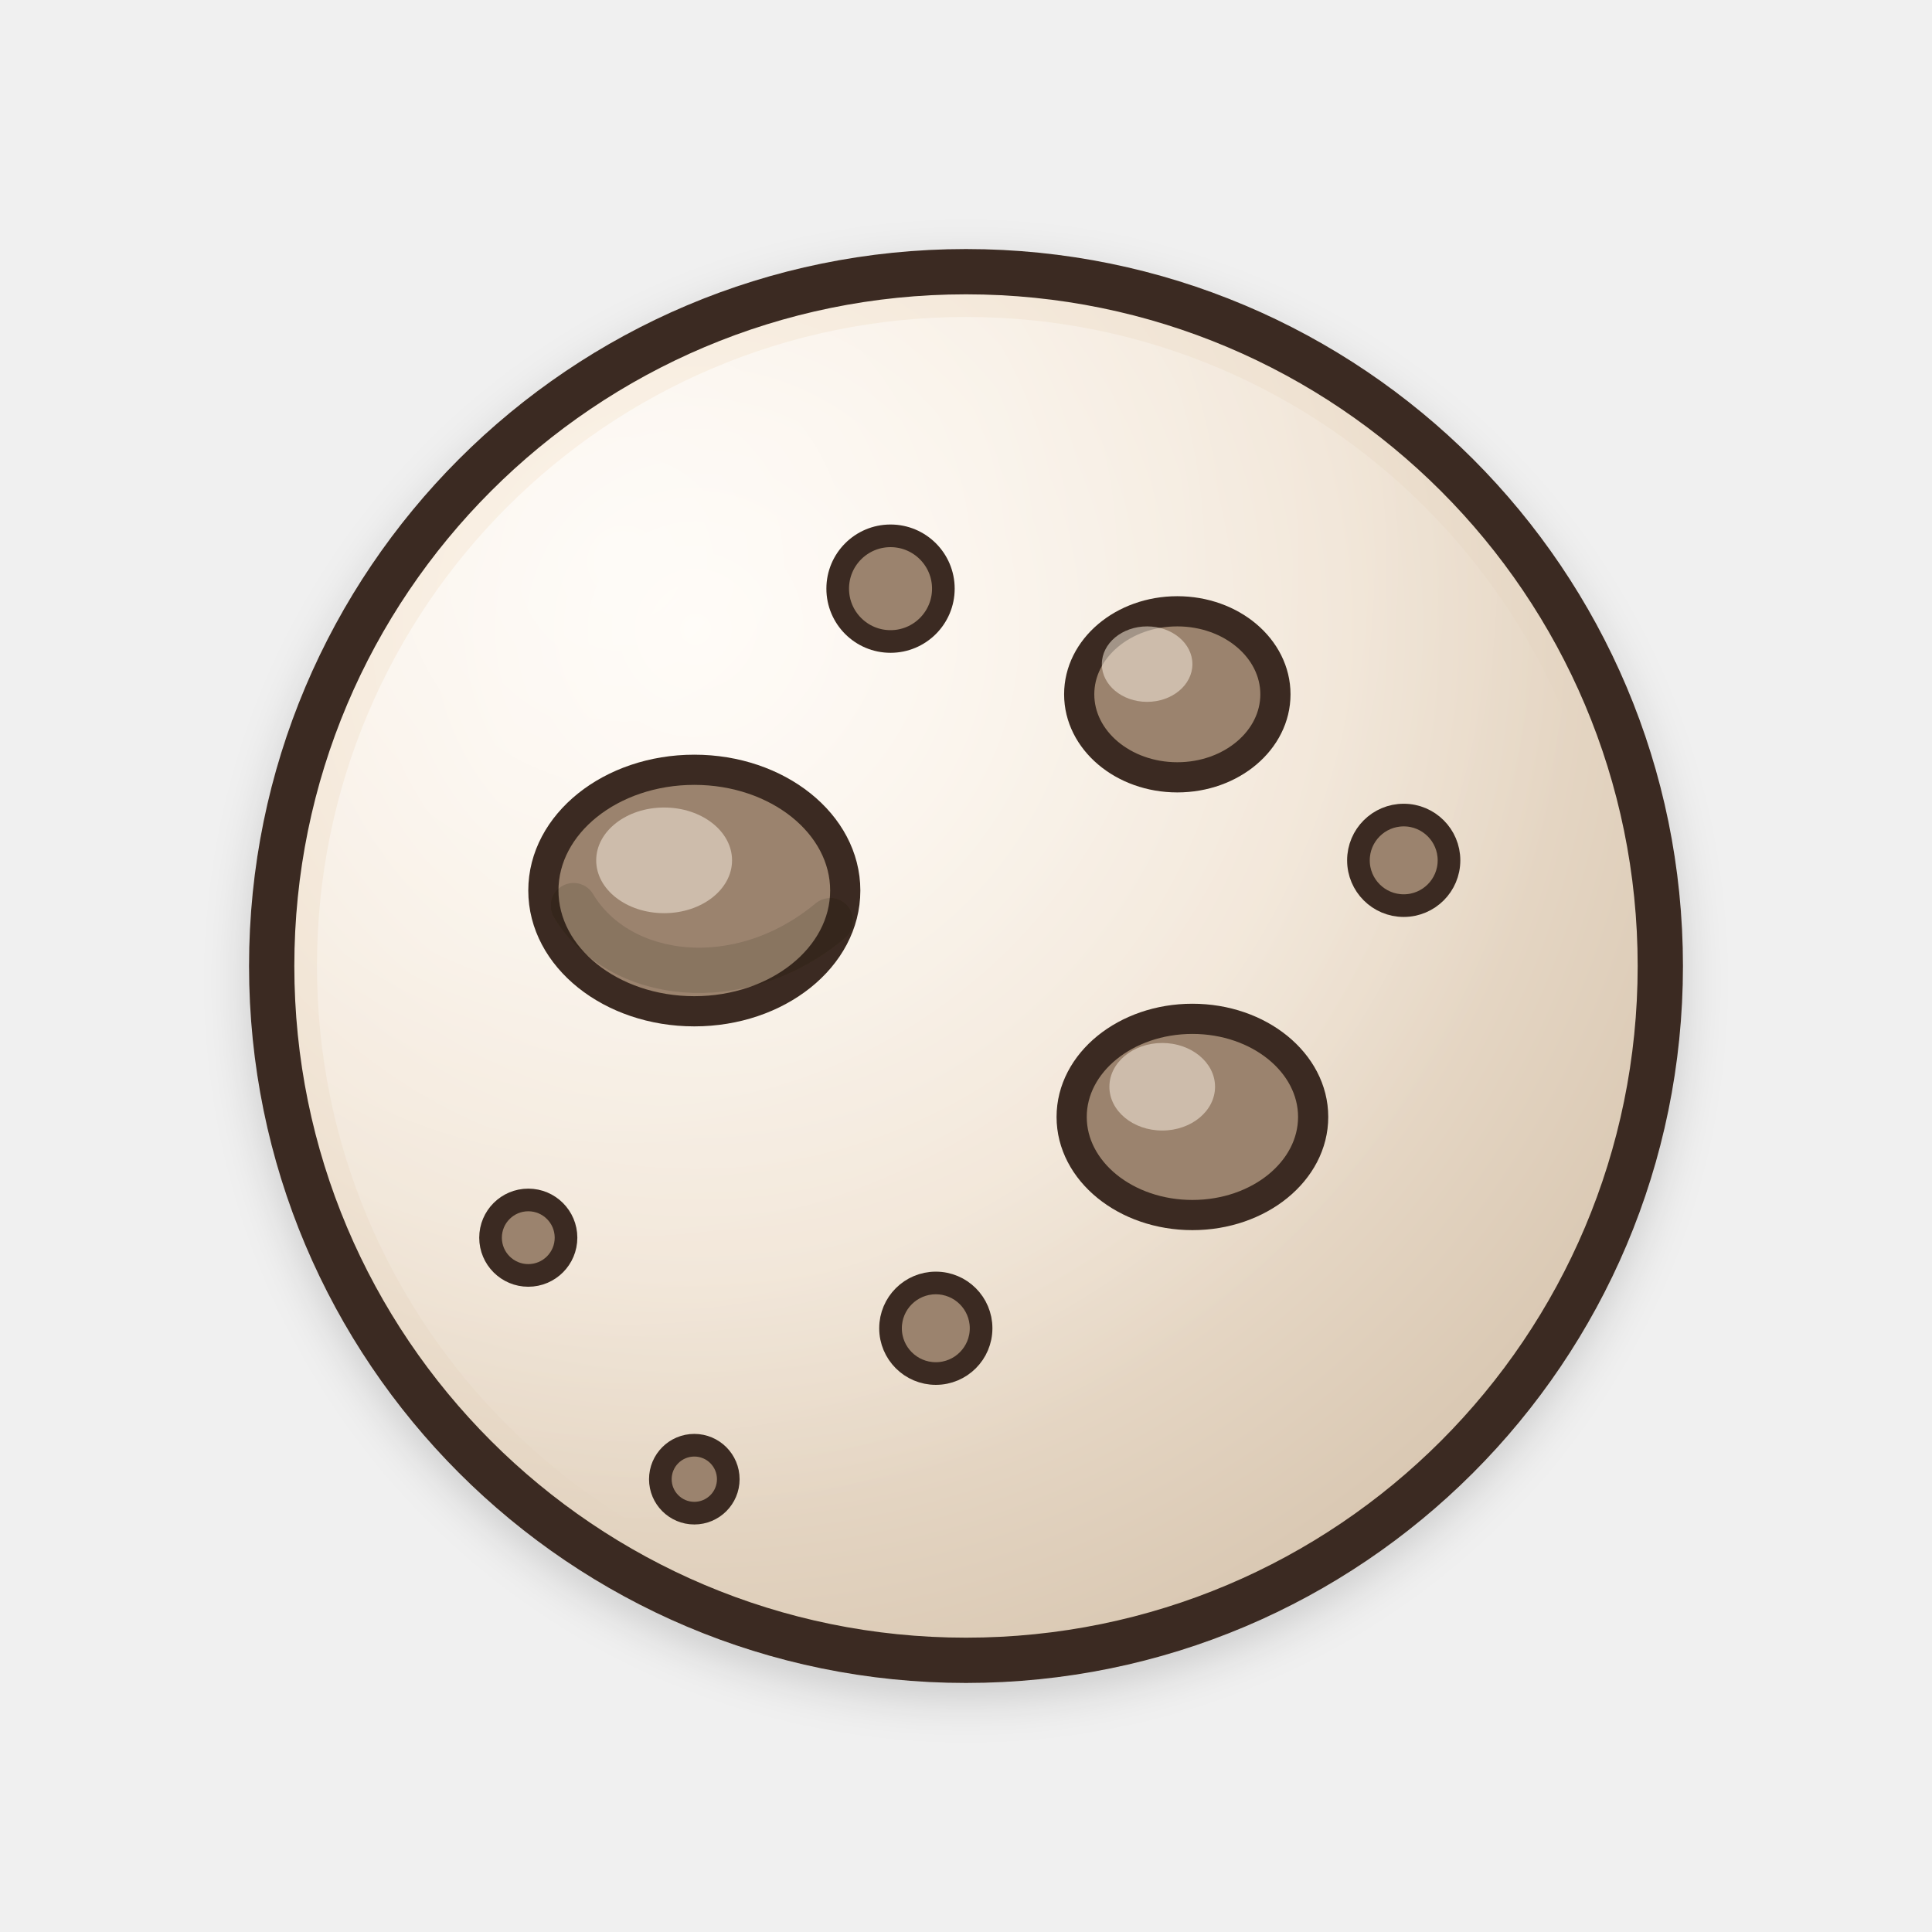
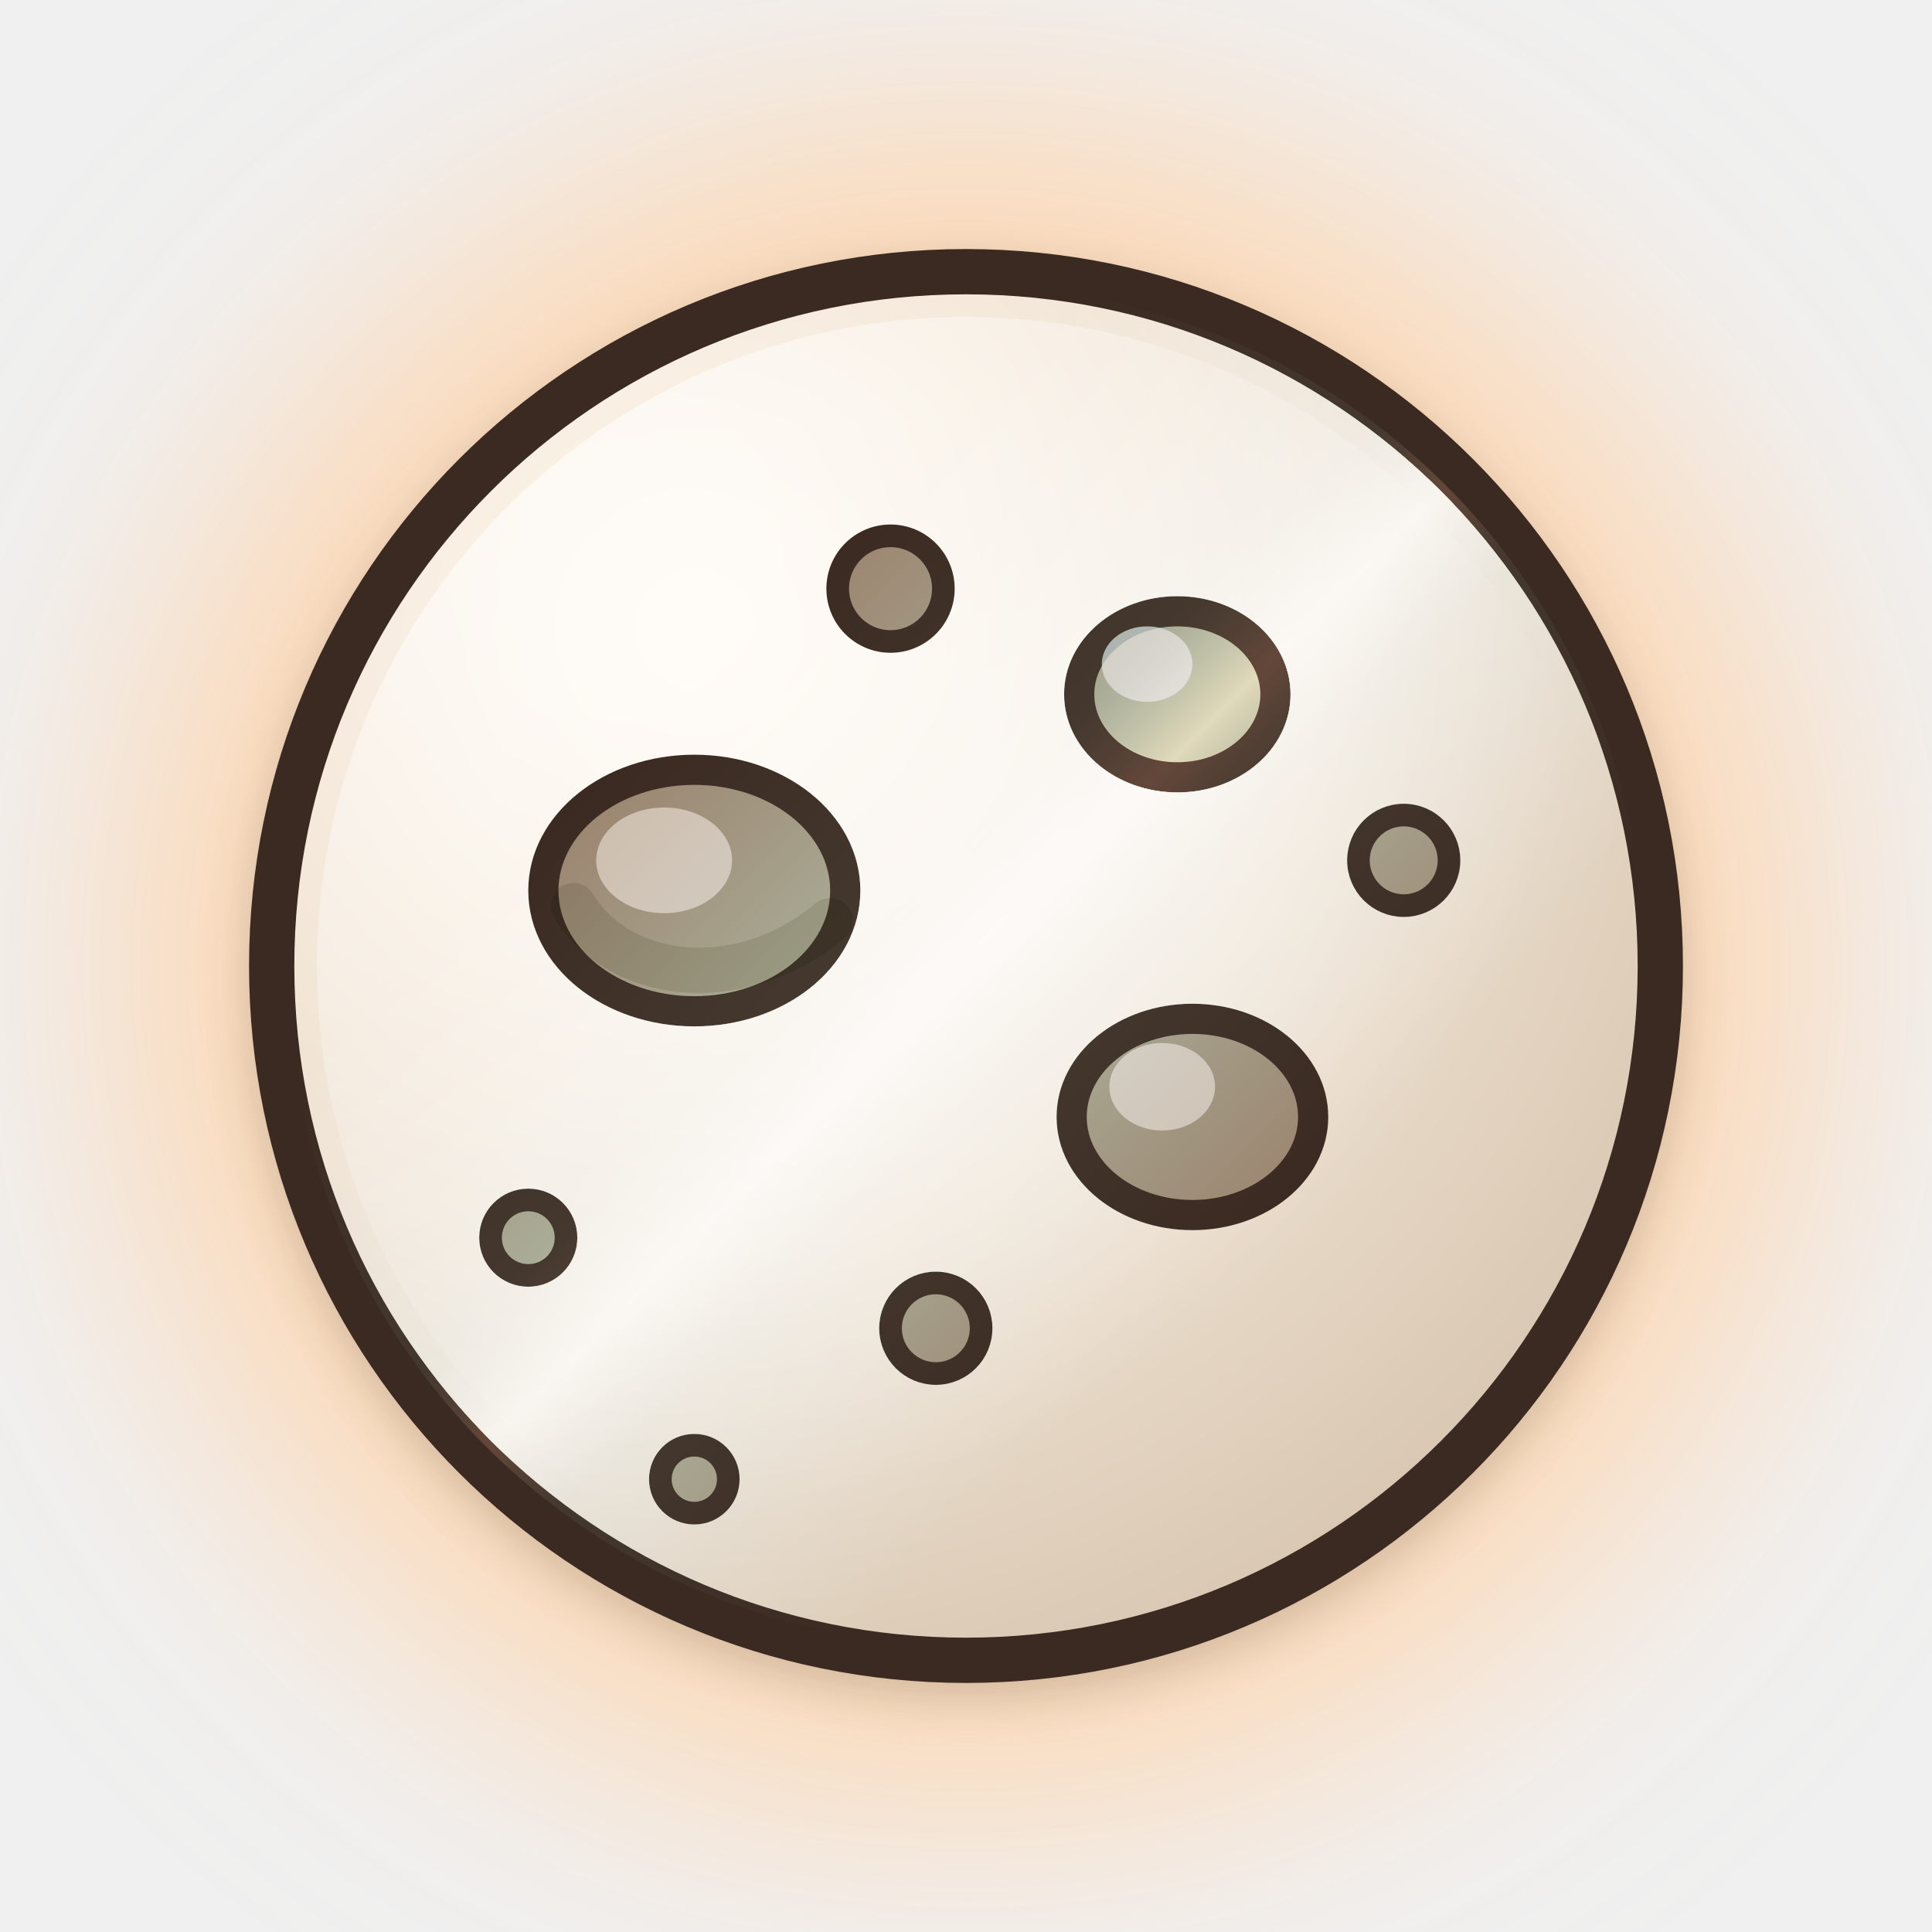
<svg xmlns="http://www.w3.org/2000/svg" viewBox="0 0 256 256" fill="none">
  <defs>
+     <filter id="warmGlowBlur" x="-120%" y="-120%" width="340%" height="340%">
+       <feGaussianBlur stdDeviation="18" result="coloredBlur" />
+     </filter>
    <radialGradient id="moonBase" cx="0" cy="0" r="1" gradientUnits="userSpaceOnUse" gradientTransform="translate(92 84) rotate(35) scale(155)">
      <stop offset="0" stop-color="#FFF7ED" />
      <stop offset="0.55" stop-color="#EFE2D2" />
      <stop offset="1" stop-color="#D6C4AE" />
    </radialGradient>
    <radialGradient id="moonHighlight" cx="0" cy="0" r="1" gradientUnits="userSpaceOnUse" gradientTransform="translate(82 74) rotate(20) scale(130)">
      <stop offset="0" stop-color="#FFFFFF" stop-opacity="0.65" />
      <stop offset="1" stop-color="#FFFFFF" stop-opacity="0" />
    </radialGradient>
    <radialGradient id="craterFill" cx="0" cy="0" r="1" gradientUnits="userSpaceOnUse" gradientTransform="translate(0 0) scale(1)">
      <stop offset="0" stop-color="#D9C8B3" />
      <stop offset="0.65" stop-color="#BFA992" />
      <stop offset="1" stop-color="#9B836E" />
    </radialGradient>
    <filter id="softShadow" x="-30%" y="-30%" width="160%" height="160%">
      <feDropShadow dx="0" dy="2" stdDeviation="3" flood-color="#000" flood-opacity="0.16" />
    </filter>
    <filter id="innerShade" x="-30%" y="-30%" width="160%" height="160%">
      <feGaussianBlur stdDeviation="2.2" result="b" />
-       <feColorMatrix in="b" type="matrix" values="0 0 0 0 0                 0 0 0 0 0                 0 0 0 0 0                 0 0 0 0.18 0" />
+       <feColorMatrix in="b" type="matrix" values="0 0 0 0 0 0 0 0 0 0 0 0 0 0 0 0 0 0 0.18 0" />
      <feMerge>
        <feMergeNode />
        <feMergeNode in="SourceGraphic" />
      </feMerge>
    </filter>
+     <linearGradient id="scanBeam" x1="0%" y1="0%" x2="100%" y2="100%">
+       <stop offset="0.3" stop-color="#ADE8F4" stop-opacity="0" />
+       <stop offset="0.45" stop-color="#ADE8F4" stop-opacity="0.4" />
+       <stop offset="0.5" stop-color="#FFFFFF" stop-opacity="0.7" />
+       <stop offset="0.55" stop-color="#ADE8F4" stop-opacity="0.4" />
+       <stop offset="0.7" stop-color="#ADE8F4" stop-opacity="0" />
+       <animateTransform attributeName="gradientTransform" type="translate" from="-1 -1" to="1 1" dur="4s" repeatCount="indefinite" />
+     </linearGradient>
+     <mask id="moonMask">
+       <circle cx="128" cy="128" r="90" fill="white" />
+     </mask>
  </defs>
+   <circle cx="128" cy="128" r="112" fill="#FFD2A6" opacity="0.85" filter="url(#warmGlowBlur)">
+     <animate attributeName="r" values="124;112;124" dur="4s" repeatCount="indefinite" calcMode="spline" keyTimes="0;0.5;1" keySplines="0.4 0 0.2 1; 0.4 0 0.2 1" />
+     <animate attributeName="opacity" values="1;0;1" dur="4s" repeatCount="indefinite" calcMode="spline" keyTimes="0;0.5;1" keySplines="0.4 0 0.2 1; 0.4 0 0.2 1" />
+   </circle>
  <g filter="url(#softShadow)">
    <circle cx="128" cy="128" r="92" fill="url(#moonBase)" stroke="#3B2B20" stroke-width="6" />
    <circle cx="128" cy="128" r="86" fill="url(#moonHighlight)" />
    <g>
      <ellipse cx="92" cy="118" rx="20" ry="16" fill="url(#craterFill)" stroke="#3B2B20" stroke-width="4" />
      <ellipse cx="88" cy="114" rx="9" ry="7" fill="#F6EBDD" opacity="0.55" />
      <path d="M76 120 C82 130 98 132 110 122" stroke="#000" stroke-opacity="0.12" stroke-width="6" stroke-linecap="round" />
      <ellipse cx="158" cy="148" rx="16" ry="13" fill="url(#craterFill)" stroke="#3B2B20" stroke-width="4" />
      <ellipse cx="154" cy="144" rx="7" ry="5.8" fill="#F6EBDD" opacity="0.55" />
      <ellipse cx="156" cy="92" rx="13" ry="11" fill="url(#craterFill)" stroke="#3B2B20" stroke-width="4" />
      <ellipse cx="152" cy="88" rx="6" ry="5" fill="#F6EBDD" opacity="0.55" />
      <circle cx="118" cy="78" r="7" fill="url(#craterFill)" stroke="#3B2B20" stroke-width="3" />
      <circle cx="186" cy="114" r="6" fill="url(#craterFill)" stroke="#3B2B20" stroke-width="3" />
      <circle cx="124" cy="176" r="6" fill="url(#craterFill)" stroke="#3B2B20" stroke-width="3" />
      <circle cx="70" cy="164" r="5" fill="url(#craterFill)" stroke="#3B2B20" stroke-width="3" />
      <circle cx="92" cy="196" r="4.5" fill="url(#craterFill)" stroke="#3B2B20" stroke-width="3" />
    </g>
    <circle cx="128" cy="128" r="92" fill="none" filter="url(#innerShade)" />
  </g>
+   <circle cx="128" cy="128" r="92" fill="url(#scanBeam)" mask="url(#moonMask)" style="mix-blend-mode: overlay;" />
</svg>
